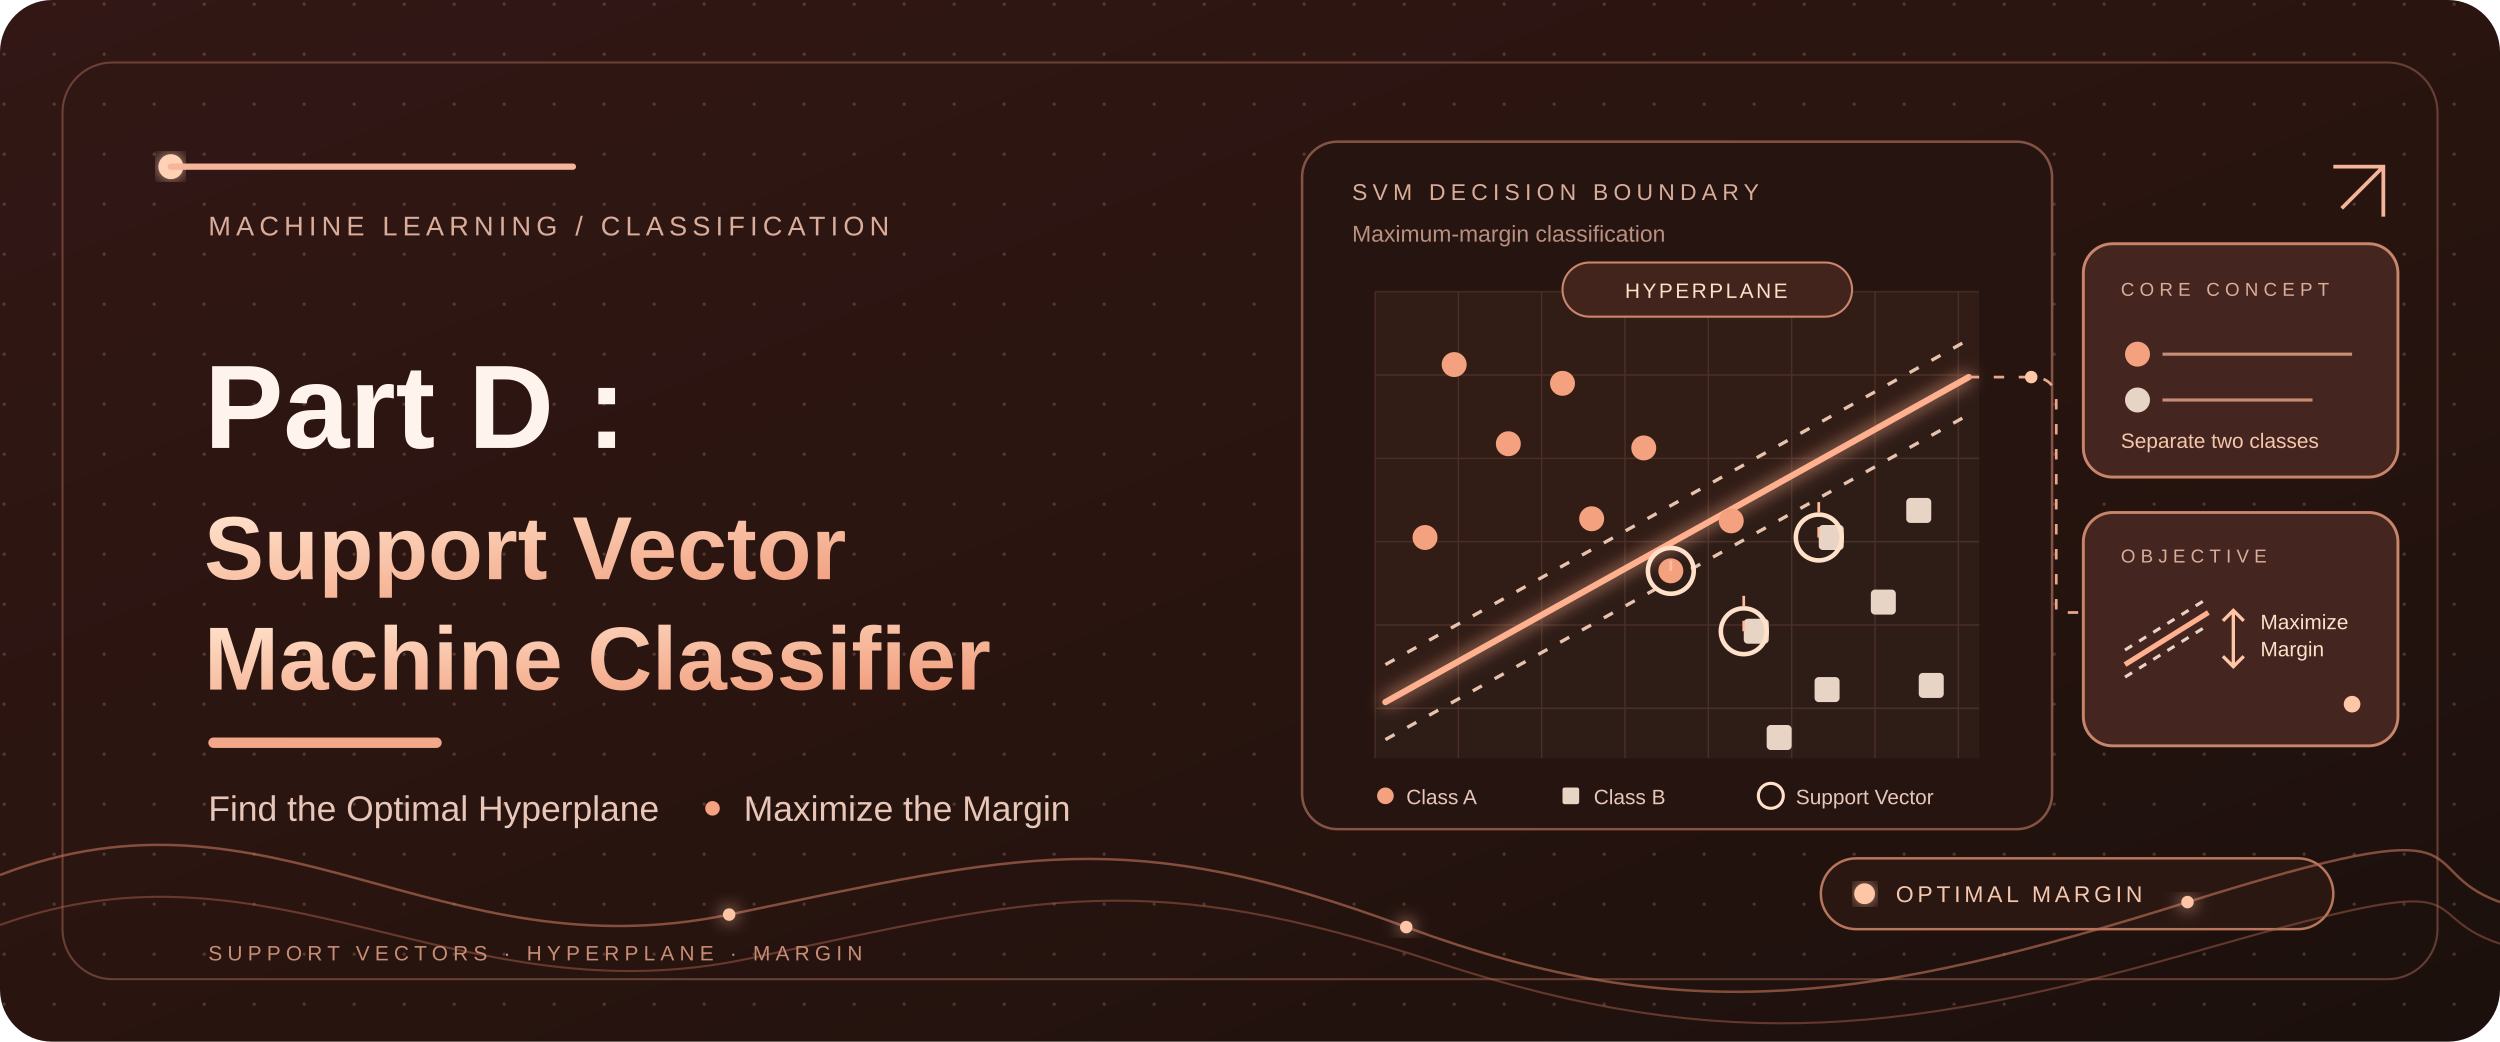
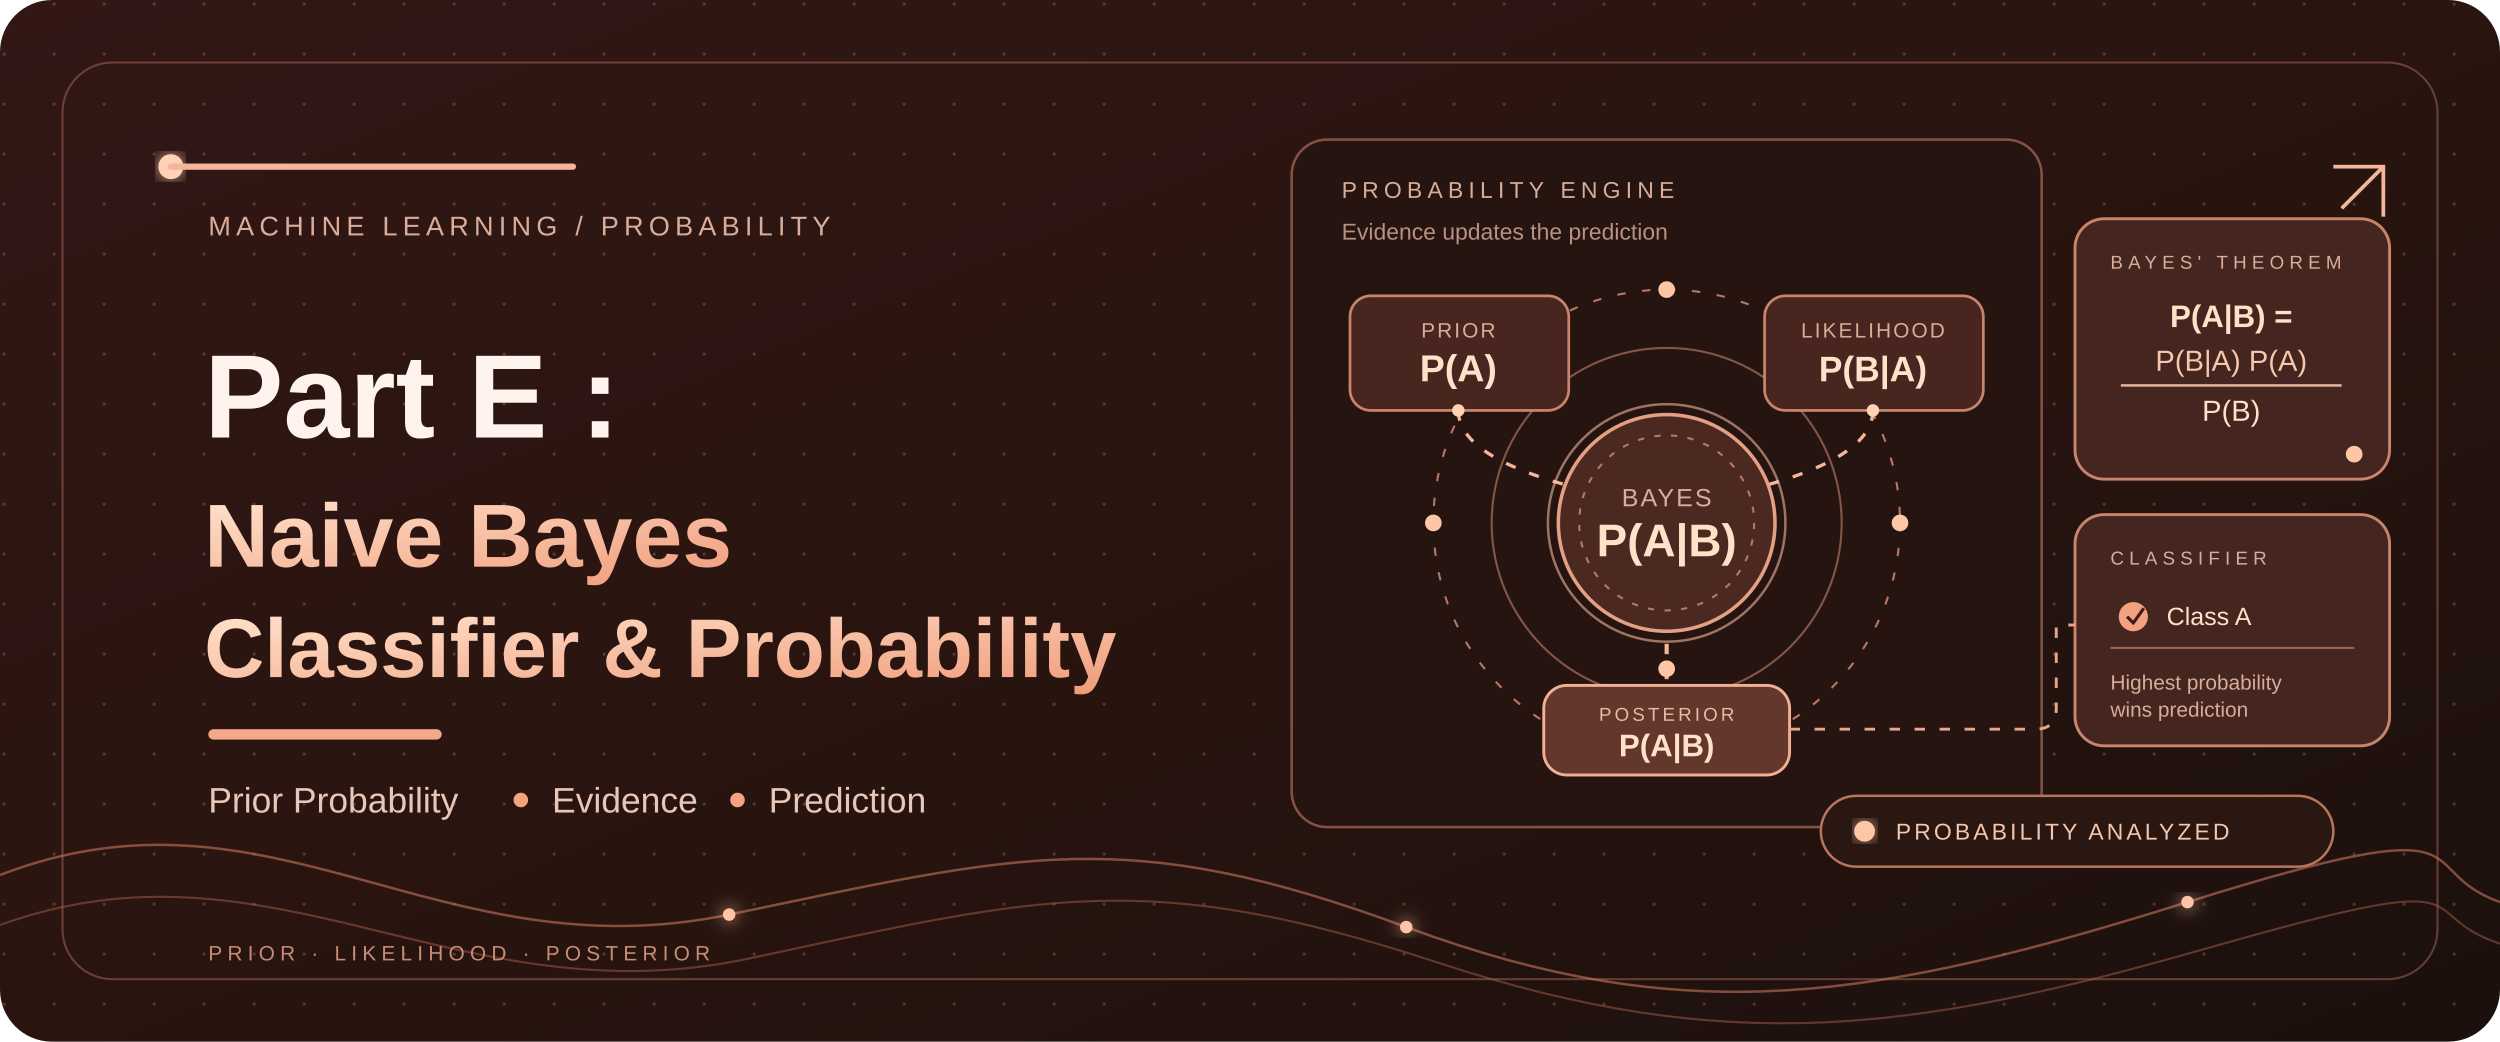
<svg xmlns="http://www.w3.org/2000/svg" width="1200" height="500" viewBox="0 0 1200 500">
  <defs>
    <linearGradient id="bg" x1="0" y1="0" x2="1" y2="1">
      <stop offset="0%" stop-color="#321715" />
      <stop offset="55%" stop-color="#28140f" />
      <stop offset="100%" stop-color="#1b100d" />
    </linearGradient>
    <linearGradient id="peach" x1="0" y1="0" x2="1" y2="1">
      <stop offset="0%" stop-color="#ffe0c9" />
      <stop offset="100%" stop-color="#f09a79" />
    </linearGradient>
    <pattern id="dots" width="24" height="24" patternUnits="userSpaceOnUse">
      <circle cx="2" cy="2" r="0.8" fill="#efb49c" opacity=".22" />
    </pattern>
    <filter id="glow">
      <feGaussianBlur stdDeviation="4" result="blur" />
      <feMerge>
        <feMergeNode in="blur" />
        <feMergeNode in="SourceGraphic" />
      </feMerge>
    </filter>
    <style>
      .small{font-family:Arial,sans-serif;fill:#d9ad9a;letter-spacing:2.5px}
      .float{animation:float 3s ease-in-out infinite}
      .pulse{animation:pulse 2s ease-in-out infinite}
      .dash{stroke-dasharray:5 7;animation:dash 7s linear infinite}
-       .orbit{transform-box:fill-box;transform-origin:center;animation:spin 16s linear infinite}
+       .orbit{transform-box:fill-box;transform-origin:center;animation:spin 18s linear infinite}
      @keyframes float{0%,100%{transform:translateY(0)}50%{transform:translateY(-7px)}}
      @keyframes pulse{0%,100%{opacity:.55}50%{opacity:1}}
      @keyframes dash{to{stroke-dashoffset:-120}}
      @keyframes spin{to{transform:rotate(360deg)}}
    </style>
  </defs>
  <rect width="1200" height="500" rx="25" fill="url(#bg)" />
  <rect width="1200" height="500" rx="25" fill="url(#dots)" />
  <rect x="30" y="30" width="1140" height="440" rx="24" fill="none" stroke="#9c6252" stroke-opacity=".55" />
  <circle cx="82" cy="80" r="6" fill="#ffd1b5" filter="url(#glow)" />
  <path d="M82 80 H275" stroke="#f4b59a" stroke-width="3" stroke-linecap="round" />
-   <text x="100" y="113" class="small" font-size="13">MACHINE LEARNING / CLASSIFICATION</text>
-   <text x="98" y="215" font-family="Arial,sans-serif" font-size="57" font-weight="700" fill="#fff4ed">Part D :</text>
-   <text x="98" y="278" font-family="Arial,sans-serif" font-size="43" font-weight="700" fill="url(#peach)">Support Vector</text>
-   <text x="98" y="331" font-family="Arial,sans-serif" font-size="43" font-weight="700" fill="url(#peach)">Machine Classifier</text>
-   <rect x="100" y="354" width="112" height="5" rx="2.5" fill="#f4a88a" />
-   <text x="100" y="394" font-family="Arial,sans-serif" font-size="17" fill="#e8c7b8">Find the Optimal Hyperplane</text>
-   <circle cx="342" cy="388" r="3.5" fill="#f6a17f" />
-   <text x="357" y="394" font-family="Arial,sans-serif" font-size="17" fill="#e8c7b8">Maximize the Margin</text>
-   <rect x="625" y="68" width="360" height="330" rx="17" fill="#261410" stroke="#855344" stroke-width="1.2" />
-   <text x="649" y="96" class="small" font-size="11">SVM DECISION BOUNDARY</text>
-   <text x="649" y="116" font-family="Arial,sans-serif" font-size="11" fill="#b99180">Maximum-margin classification</text>
-   <g stroke="#a66e59" stroke-width=".7" opacity=".22">
-     <path d="M660 140 V364 M700 140 V364 M740 140 V364              M780 140 V364 M820 140 V364 M860 140 V364              M900 140 V364 M940 140 V364" />
-     <path d="M660 140 H950 M660 180 H950 M660 220 H950              M660 260 H950 M660 300 H950 M660 340 H950" />
-   </g>
-   <path d="M660 140 H950 V180 L660 340 Z" fill="#f2a17f" opacity=".055" />
-   <path d="M660 364 V340 L950 180 V364 Z" fill="#ead2c2" opacity=".045" />
-   <path d="M665 319 L945 163" fill="none" stroke="#e7c3ad" stroke-width="1.6" stroke-dasharray="6 6" class="dash" />
-   <path d="M665 355 L945 199" fill="none" stroke="#e7c3ad" stroke-width="1.6" stroke-dasharray="6 6" class="dash" />
-   <path d="M665 337 L945 181" fill="none" stroke="#ffb18f" stroke-width="3" stroke-linecap="round" filter="url(#glow)" />
-   <g fill="#f3a17f">
-     <circle cx="698" cy="175" r="6" />
-     <circle cx="724" cy="213" r="6" />
-     <circle cx="750" cy="184" r="6" />
-     <circle cx="764" cy="249" r="6" />
-     <circle cx="789" cy="215" r="6" />
-     <circle cx="802" cy="274" r="6" />
-     <circle cx="831" cy="250" r="6" />
-     <circle cx="684" cy="258" r="6" />
-   </g>
-   <g fill="#e8d4c5">
-     <rect x="837" y="297" width="12" height="12" rx="2" />
-     <rect x="871" y="325" width="12" height="12" rx="2" />
-     <rect x="898" y="283" width="12" height="12" rx="2" />
-     <rect x="921" y="323" width="12" height="12" rx="2" />
-     <rect x="873" y="252" width="12" height="12" rx="2" />
-     <rect x="915" y="239" width="12" height="12" rx="2" />
-     <rect x="848" y="348" width="12" height="12" rx="2" />
-   </g>
-   <g fill="none" stroke="#ffe0c9" stroke-width="2.2" class="pulse">
-     <circle cx="802" cy="274" r="11" />
-     <circle cx="837" cy="303" r="11" />
-     <circle cx="873" cy="258" r="11" />
-   </g>
-   <g fill="none" stroke="#ffbd9c" stroke-width="1.3" class="dash">
-     <path d="M802 274 L802 261" />
-     <path d="M837 303 L837 286" />
-     <path d="M873 258 L873 241" />
+   <text x="100" y="113" class="small" font-size="13">MACHINE LEARNING / PROBABILITY</text>
+   <text x="98" y="210" font-family="Arial,sans-serif" font-size="57" font-weight="700" fill="#fff4ed">Part E :</text>
+   <text x="98" y="272" font-family="Arial,sans-serif" font-size="43" font-weight="700" fill="url(#peach)">Naive Bayes</text>
+   <text x="98" y="325" font-family="Arial,sans-serif" font-size="40" font-weight="700" fill="url(#peach)">Classifier &amp; Probability</text>
+   <rect x="100" y="350" width="112" height="5" rx="2.5" fill="#f4a88a" />
+   <text x="100" y="390" font-family="Arial,sans-serif" font-size="17" fill="#e8c7b8">Prior Probability</text>
+   <circle cx="250" cy="384" r="3.5" fill="#f6a17f" />
+   <text x="265" y="390" font-family="Arial,sans-serif" font-size="17" fill="#e8c7b8">Evidence</text>
+   <circle cx="354" cy="384" r="3.5" fill="#f6a17f" />
+   <text x="369" y="390" font-family="Arial,sans-serif" font-size="17" fill="#e8c7b8">Prediction</text>
+   <rect x="620" y="67" width="360" height="330" rx="17" fill="#261410" stroke="#855344" stroke-width="1.2" />
+   <text x="644" y="95" class="small" font-size="11">PROBABILITY ENGINE</text>
+   <text x="644" y="115" font-family="Arial,sans-serif" font-size="11" fill="#b99180">Evidence updates the prediction</text>
+   <g class="orbit">
+     <circle cx="800" cy="251" r="112" fill="none" stroke="#b97863" stroke-width="1" stroke-dasharray="4 8" />
+     <circle cx="800" cy="251" r="84" fill="none" stroke="#b97863" stroke-width="1" opacity=".65" />
+     <circle cx="800" cy="139" r="4" fill="#ffc6a5" />
+     <circle cx="912" cy="251" r="4" fill="#ffc6a5" />
+     <circle cx="800" cy="363" r="4" fill="#ffc6a5" />
+     <circle cx="688" cy="251" r="4" fill="#ffc6a5" />
  </g>
  <g class="float">
-     <rect x="750" y="126" width="139" height="26" rx="13" fill="#43241d" stroke="#c9866c" stroke-width="1" />
-     <text x="819" y="143" text-anchor="middle" font-family="Arial,sans-serif" font-size="10" letter-spacing="1.2" fill="#ffe0c9">HYPERPLANE</text>
-   </g>
-   <circle cx="665" cy="382" r="4" fill="#f3a17f" />
-   <text x="675" y="386" font-family="Arial,sans-serif" font-size="10" fill="#e8c7b8">Class A</text>
-   <rect x="750" y="378" width="8" height="8" rx="1" fill="#e8d4c5" />
-   <text x="765" y="386" font-family="Arial,sans-serif" font-size="10" fill="#e8c7b8">Class B</text>
-   <circle cx="850" cy="382" r="6" fill="none" stroke="#ffe0c9" stroke-width="1.5" />
-   <text x="862" y="386" font-family="Arial,sans-serif" font-size="10" fill="#e8c7b8">Support Vector</text>
-   <g class="float">
-     <rect x="1000" y="117" width="151" height="112" rx="14" fill="#45251f" stroke="#c8856b" stroke-width="1.4" />
-     <text x="1018" y="142" class="small" font-size="9">CORE CONCEPT</text>
-     <circle cx="1026" cy="170" r="6" fill="#f3a17f" />
-     <path d="M1038 170 H1129" stroke="#c88d76" stroke-width="1.5" />
-     <circle cx="1026" cy="192" r="6" fill="#e8d4c5" />
-     <path d="M1038 192 H1110" stroke="#c88d76" stroke-width="1.5" />
-     <text x="1018" y="215" font-family="Arial,sans-serif" font-size="10" fill="#f5c7ad">Separate two classes</text>
+     <rect x="648" y="142" width="105" height="55" rx="10" fill="#48261f" stroke="#c8856b" stroke-width="1.3" />
+     <text x="700" y="162" text-anchor="middle" font-family="Arial,sans-serif" font-size="10" fill="#d9ad9a" letter-spacing="1">PRIOR</text>
+     <text x="700" y="183" text-anchor="middle" font-family="Arial,sans-serif" font-size="18" font-weight="700" fill="#ffe0c9">P(A)</text>
  </g>
  <g class="float" style="animation-delay:-1s">
-     <rect x="1000" y="246" width="151" height="112" rx="14" fill="#45251f" stroke="#c8856b" stroke-width="1.4" />
-     <text x="1018" y="270" class="small" font-size="9">OBJECTIVE</text>
-     <path d="M1020 312 L1060 287 M1020 325 L1060 300" stroke="#e8d4c5" stroke-width="1.5" stroke-dasharray="4 4" />
-     <path d="M1020 319 L1060 294" stroke="#ffb18f" stroke-width="2.5" />
-     <path d="M1072 293 V320 M1067 298 L1072 293 L1077 298              M1067 315 L1072 320 L1077 315" fill="none" stroke="#ffc6a5" stroke-width="1.6" />
-     <text x="1085" y="302" font-family="Arial,sans-serif" font-size="10" fill="#ffe0c9">Maximize</text>
-     <text x="1085" y="315" font-family="Arial,sans-serif" font-size="10" fill="#ffe0c9">Margin</text>
-     <circle cx="1129" cy="338" r="4" fill="#ffc6a5" class="pulse" />
+     <rect x="847" y="142" width="105" height="55" rx="10" fill="#48261f" stroke="#c8856b" stroke-width="1.3" />
+     <text x="899" y="162" text-anchor="middle" font-family="Arial,sans-serif" font-size="10" fill="#d9ad9a" letter-spacing="1">LIKELIHOOD</text>
+     <text x="899" y="183" text-anchor="middle" font-family="Arial,sans-serif" font-size="17" font-weight="700" fill="#ffe0c9">P(B|A)</text>
  </g>
-   <path d="M945 181 H975 Q987 181 987 193 V294 H1000" fill="none" stroke="#e9a68b" stroke-width="1.3" stroke-dasharray="4 5" class="dash" />
-   <circle cx="975" cy="181" r="3" fill="#ffc7a8" class="pulse" />
-   <rect x="874" y="412" width="246" height="34" rx="17" fill="#2b1712" stroke="#b8755c" stroke-width="1.2" />
-   <circle cx="895" cy="429" r="5" fill="#ffc6a5" filter="url(#glow)" />
-   <text x="910" y="433" font-family="Arial,sans-serif" font-size="11" letter-spacing="1.8" fill="#f5c7ad">OPTIMAL MARGIN</text>
+   <g fill="none" stroke="#f3b69a" stroke-width="1.6" class="dash">
+     <path d="M700 197 Q700 220 760 235" />
+     <path d="M899 197 Q899 220 840 235" />
+   </g>
+   <g fill="#ffd1b5" class="pulse">
+     <circle cx="700" cy="197" r="3" />
+     <circle cx="899" cy="197" r="3" />
+   </g>
+   <g class="float">
+     <circle cx="800" cy="251" r="52" fill="#4b2921" stroke="#e4a084" stroke-width="1.7" />
+     <circle cx="800" cy="251" r="42" fill="none" stroke="#b97863" stroke-width="1" stroke-dasharray="3 5" />
+     <text x="800" y="243" text-anchor="middle" font-family="Arial,sans-serif" font-size="12" fill="#d9ad9a" letter-spacing="1">BAYES</text>
+     <text x="800" y="267" text-anchor="middle" font-family="Arial,sans-serif" font-size="22" font-weight="700" fill="#ffe0c9">P(A|B)</text>
+     <circle cx="800" cy="251" r="57" fill="none" stroke="#ffc5a5" stroke-opacity=".55" stroke-width="1.2" class="pulse" />
+   </g>
+   <path d="M800 309 V328" stroke="#f3b69a" stroke-width="2" stroke-dasharray="4 5" class="dash" />
+   <circle cx="800" cy="321" r="4" fill="#ffc6a5" class="pulse" />
+   <g class="float" style="animation-delay:-.5s">
+     <rect x="741" y="329" width="118" height="43" rx="11" fill="#63372b" stroke="#f1b093" stroke-width="1.4" />
+     <text x="800" y="346" text-anchor="middle" font-family="Arial,sans-serif" font-size="9" fill="#e6bba7" letter-spacing="1.5">POSTERIOR</text>
+     <text x="800" y="363" text-anchor="middle" font-family="Arial,sans-serif" font-size="15" font-weight="700" fill="#ffe0c9">P(A|B)</text>
+   </g>
+   <g class="float">
+     <rect x="996" y="105" width="151" height="125" rx="14" fill="#45251f" stroke="#c8856b" stroke-width="1.4" />
+     <text x="1013" y="129" class="small" font-size="9">BAYES' THEOREM</text>
+     <text x="1071" y="157" text-anchor="middle" font-family="Arial,sans-serif" font-size="15" font-weight="700" fill="#ffe0c9">P(A|B) =</text>
+     <text x="1071" y="178" text-anchor="middle" font-family="Arial,sans-serif" font-size="14" fill="#f5c7ad">P(B|A) P(A)</text>
+     <path d="M1018 185 H1124" stroke="#e8b39b" stroke-width="1.2" />
+     <text x="1071" y="202" text-anchor="middle" font-family="Arial,sans-serif" font-size="14" fill="#ffe0c9">P(B)</text>
+     <circle cx="1130" cy="218" r="4" fill="#ffc6a5" class="pulse" />
+   </g>
+   <g class="float" style="animation-delay:-1.2s">
+     <rect x="996" y="247" width="151" height="111" rx="14" fill="#45251f" stroke="#c8856b" stroke-width="1.4" />
+     <text x="1013" y="271" class="small" font-size="9">CLASSIFIER</text>
+     <circle cx="1024" cy="296" r="7" fill="#f3a17f" />
+     <path d="M1021 296 L1024 299 L1029 292" fill="none" stroke="#3a1d17" stroke-width="1.5" />
+     <text x="1040" y="300" font-family="Arial,sans-serif" font-size="12" fill="#ffe0c9">Class A</text>
+     <path d="M1013 311 H1130" stroke="#9c6450" stroke-width="1" />
+     <text x="1013" y="331" font-family="Arial,sans-serif" font-size="10" fill="#d8ac99">Highest probability</text>
+     <text x="1013" y="344" font-family="Arial,sans-serif" font-size="10" fill="#d8ac99">wins prediction</text>
+   </g>
+   <path d="M859 350 H977 Q987 350 987 340 V300 H996" fill="none" stroke="#e9a68b" stroke-width="1.4" stroke-dasharray="4 5" class="dash" />
+   <rect x="874" y="382" width="246" height="34" rx="17" fill="#2b1712" stroke="#b8755c" stroke-width="1.2" />
+   <circle cx="895" cy="399" r="5" fill="#ffc6a5" filter="url(#glow)" />
+   <text x="910" y="403" font-family="Arial,sans-serif" font-size="11" letter-spacing="1.5" fill="#f5c7ad">PROBABILITY ANALYZED</text>
  <path d="M0 420 C130 370 210 468 350 439            S540 395 675 445 S900 480 1050 433 S1155 417 1200 433" fill="none" stroke="#b96d55" stroke-width="1.2" opacity=".65" />
  <path d="M0 444 C130 397 220 490 360 460            S550 416 690 462 S920 495 1060 455 S1155 438 1200 453" fill="none" stroke="#a75e49" stroke-width="1" opacity=".5" />
  <g fill="#ffc4a5" filter="url(#glow)" class="pulse">
    <circle cx="350" cy="439" r="3" />
    <circle cx="675" cy="445" r="3" />
    <circle cx="1050" cy="433" r="3" />
  </g>
  <text x="100" y="461" font-family="Arial,sans-serif" font-size="10" letter-spacing="2.5" fill="#c88d76">
-     SUPPORT VECTORS  ·  HYPERPLANE  ·  MARGIN
+     PRIOR  ·  LIKELIHOOD  ·  POSTERIOR
  </text>
  <path d="M1120 80 H1144 V104 M1144 80 L1124 100" fill="none" stroke="#f4b59a" stroke-width="1.8" />
</svg>
